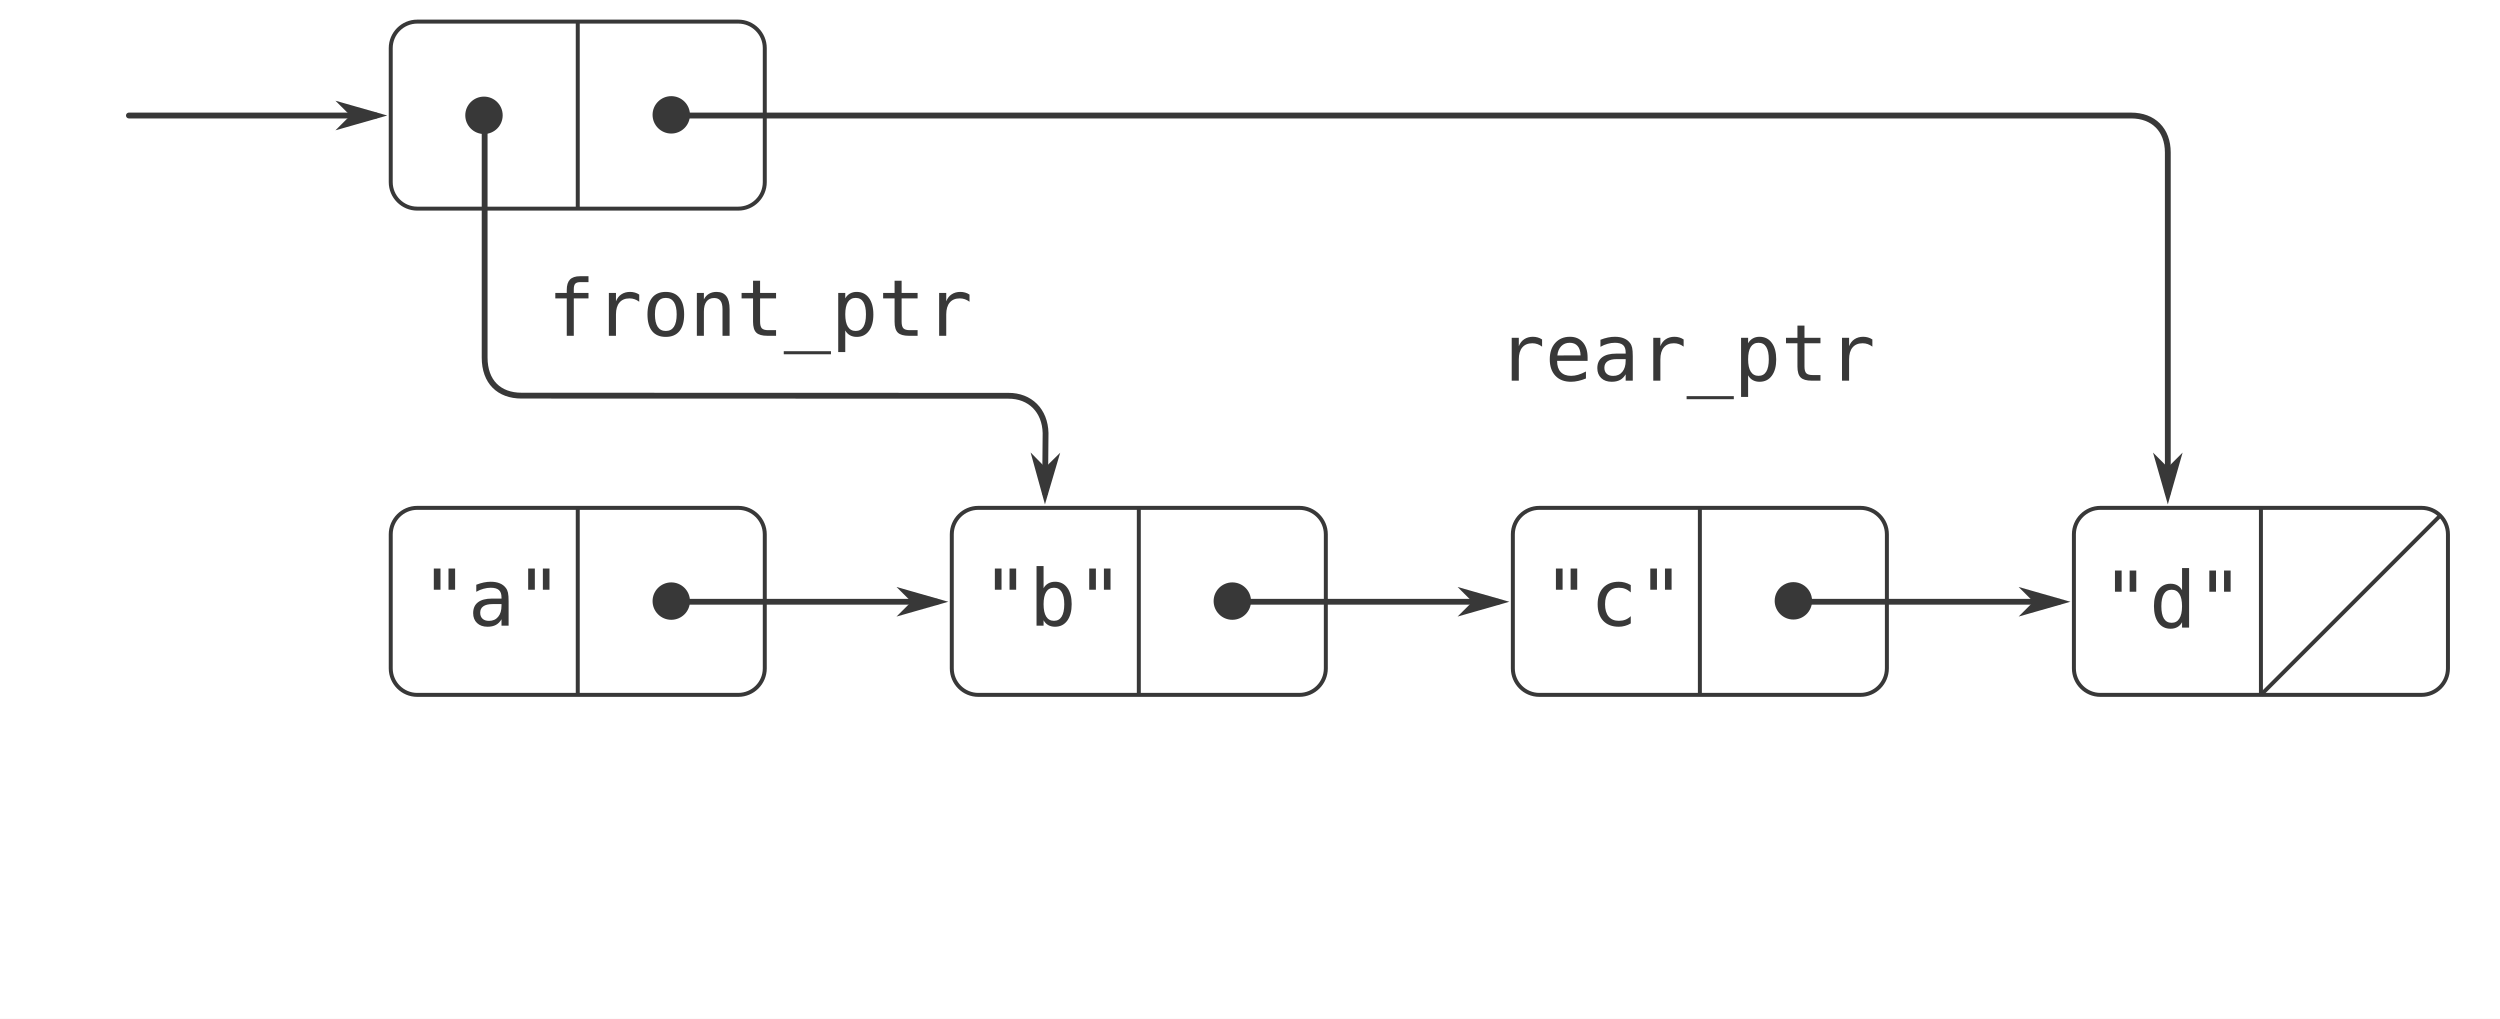
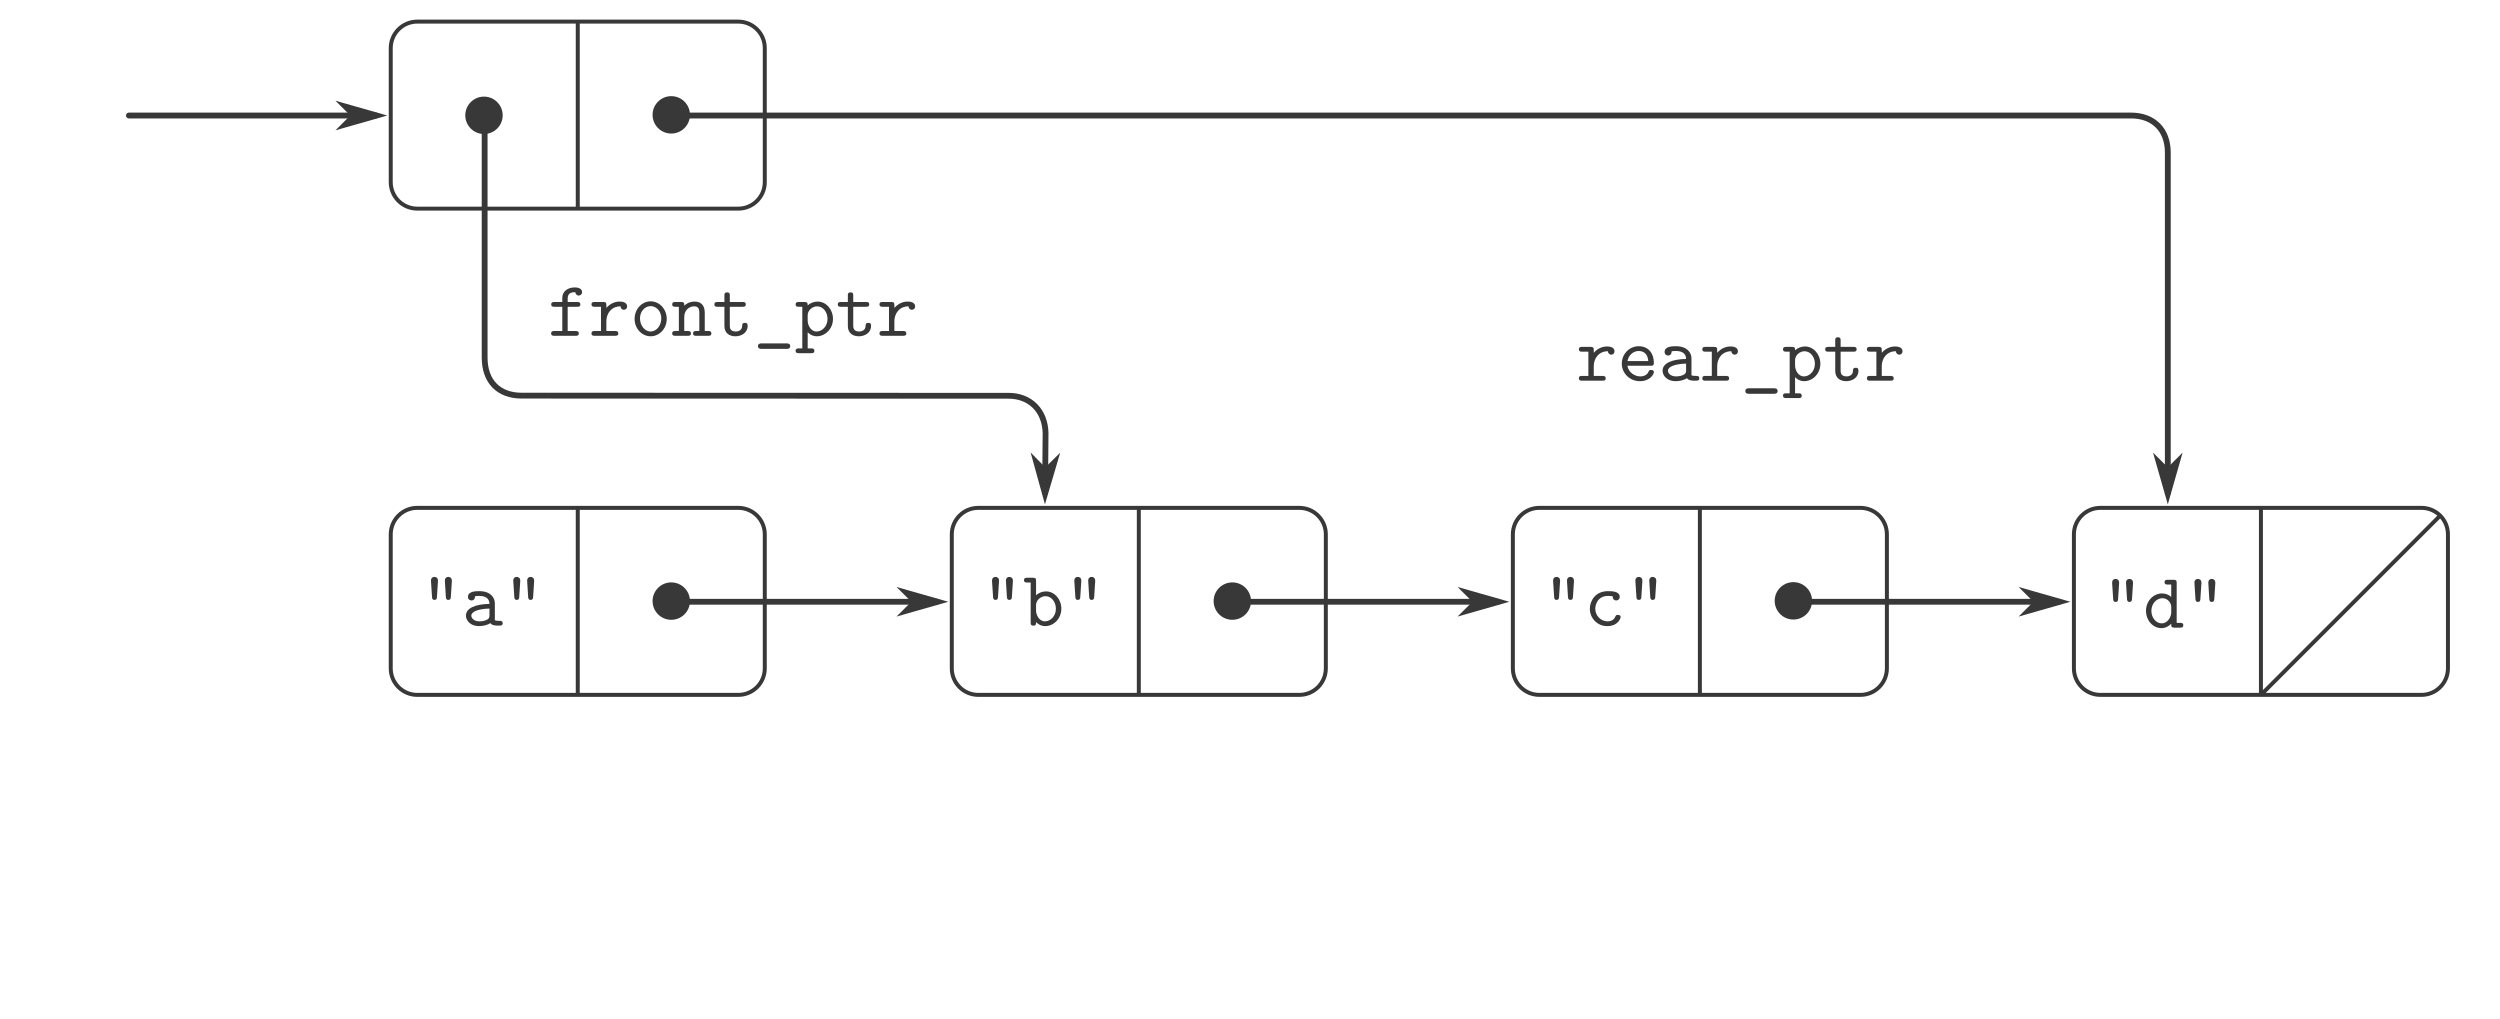
<svg xmlns="http://www.w3.org/2000/svg" version="1.1" preserveAspectRatio="xMinYMin meet" viewBox="0 0 638 260" id="svg6534" width="100%" height="100%">
  <defs id="defs6536">
    <marker refX="0" refY="0" orient="auto" id="Arrow1Mstart" style="overflow:visible">
      <path d="M 0,0 5,-5 -12.5,0 5,5 0,0 z" transform="matrix(0.4,0,0,0.4,4,0)" id="path4565" style="fill:#383838;fill-rule:evenodd;stroke:#383838;stroke-width:1pt;marker-start:none" />
    </marker>
    <marker refX="0" refY="0" orient="auto" id="marker7077" style="overflow:visible">
      <path d="M 0,0 5,-5 -12.5,0 5,5 0,0 z" transform="matrix(0.4,0,0,0.4,4,0)" id="path7079" style="fill:#383838;fill-rule:evenodd;stroke:#383838;stroke-width:1pt;marker-start:none" />
    </marker>
    <marker refX="0" refY="0" orient="auto" id="marker7081" style="overflow:visible">
      <path d="M 0,0 5,-5 -12.5,0 5,5 0,0 z" transform="matrix(0.4,0,0,0.4,4,0)" id="path7083" style="fill:#383838;fill-rule:evenodd;stroke:#383838;stroke-width:1pt;marker-start:none" />
    </marker>
    <marker refX="0" refY="0" orient="auto" id="Arrow1Mstart-8" style="overflow:visible">
      <path d="M 0,0 5,-5 -12.5,0 5,5 0,0 z" transform="matrix(0.4,0,0,0.4,4,0)" id="path4565-5" style="fill:#383838;fill-rule:evenodd;stroke:#383838;stroke-width:1pt;marker-start:none" />
    </marker>
    <marker refX="0" refY="0" orient="auto" id="marker7171" style="overflow:visible">
      <path d="M 0,0 5,-5 -12.5,0 5,5 0,0 z" transform="matrix(0.4,0,0,0.4,4,0)" id="path7173" style="fill:#383838;fill-rule:evenodd;stroke:#383838;stroke-width:1pt;marker-start:none" />
    </marker>
    <marker refX="0" refY="0" orient="auto" id="Arrow1Mstart-84" style="overflow:visible">
      <path d="M 0,0 5,-5 -12.5,0 5,5 0,0 z" transform="matrix(0.4,0,0,0.4,4,0)" id="path4565-7" style="fill:#383838;fill-rule:evenodd;stroke:#383838;stroke-width:1pt;marker-start:none" />
    </marker>
    <marker refX="0" refY="0" orient="auto" id="marker7267" style="overflow:visible">
      <path d="M 0,0 5,-5 -12.5,0 5,5 0,0 z" transform="matrix(0.4,0,0,0.4,4,0)" id="path7269" style="fill:#383838;fill-rule:evenodd;stroke:#383838;stroke-width:1pt;marker-start:none" />
    </marker>
    <marker refX="0" refY="0" orient="auto" id="Arrow1Mstart-5" style="overflow:visible">
      <path d="M 0,0 5,-5 -12.5,0 5,5 0,0 z" transform="matrix(0.4,0,0,0.4,4,0)" id="path4565-0" style="fill:#383838;fill-rule:evenodd;stroke:#383838;stroke-width:1pt;marker-start:none" />
    </marker>
    <marker refX="0" refY="0" orient="auto" id="Arrow1Mstart-9" style="overflow:visible">
      <path d="M 0,0 5,-5 -12.5,0 5,5 0,0 z" transform="matrix(0.4,0,0,0.4,4,0)" id="path4565-03" style="fill:#383838;fill-rule:evenodd;stroke:#383838;stroke-width:1pt;marker-start:none" />
    </marker>
    <marker refX="0" refY="0" orient="auto" id="marker3084" style="overflow:visible">
      <path d="M 0,0 5,-5 -12.5,0 5,5 0,0 z" transform="matrix(0.4,0,0,0.4,4,0)" id="path3086" style="fill:#383838;fill-rule:evenodd;stroke:#383838;stroke-width:1pt;marker-start:none" />
    </marker>
  </defs>
  <rect width="100%" height="100%" fill="white" />
  <g id="g3074">
    <g style="display:inline" id="layer2" transform="translate(-72.05331,-56.28125)">
      <rect style="fill:none;fill-opacity:1;stroke:#383838;stroke-width:1.015;stroke-linecap:round;stroke-linejoin:round;stroke-miterlimit:4;stroke-dasharray:none;stroke-dashoffset:0;stroke-opacity:1" id="rect3794-7-1-0-5-6-9" y="61.796" x="171.77" ry="6.764" rx="6.764" height="47.727" width="95.454" />
      <rect style="fill:none;fill-opacity:1;stroke:#383838;stroke-width:1.015;stroke-linecap:round;stroke-linejoin:round;stroke-miterlimit:4;stroke-dasharray:none;stroke-dashoffset:0;stroke-opacity:1" id="rect3794-7-1-0-5-6" y="185.887" x="171.77" ry="6.764" rx="6.764" height="47.727" width="95.454" />
      <rect style="fill:none;fill-opacity:1;stroke:#383838;stroke-width:1.015;stroke-linecap:round;stroke-linejoin:round;stroke-miterlimit:4;stroke-dasharray:none;stroke-dashoffset:0;stroke-opacity:1" id="rect3794-7-1-0-5" y="185.887" x="314.951" ry="6.764" rx="6.764" height="47.727" width="95.454" />
      <rect style="fill:none;fill-opacity:1;stroke:#383838;stroke-width:1.015;stroke-linecap:round;stroke-linejoin:round;stroke-miterlimit:4;stroke-dasharray:none;stroke-dashoffset:0;stroke-opacity:1" id="rect3794-7-1-0-5-5" y="185.887" x="458.133" ry="6.764" rx="6.764" height="47.727" width="95.454" />
      <rect style="fill:none;fill-opacity:1;stroke:#383838;stroke-width:1.015;stroke-linecap:round;stroke-linejoin:round;stroke-miterlimit:4;stroke-dasharray:none;stroke-dashoffset:0;stroke-opacity:1" id="rect3794-7-1-0-6-6" y="185.887" x="601.315" ry="6.764" rx="6.764" height="47.727" width="95.454" />
    </g>
    <g style="display:inline" id="layer4" transform="translate(-72.05331,-56.28125)">
      <path style="display:inline;fill:none;stroke:#383838;stroke-width:1.488;stroke-linecap:round;stroke-linejoin:round;stroke-miterlimit:4;stroke-dasharray:none;stroke-opacity:1;marker-start:url(#Arrow1Mstart)" id="path4554-5-2-3-85" d="M 454.315,209.853 H 387.497" />
      <path style="display:inline;fill:#383838;fill-opacity:1;stroke:#383838;stroke-width:0;stroke-linecap:round;stroke-linejoin:round;stroke-miterlimit:4;stroke-dasharray:none;stroke-dashoffset:0;stroke-opacity:1" id="path4491-44-0-1" transform="matrix(1.909089,0,0,1.909089,162.2242,47.673)" d="m 120,84.862 a 2.5,2.5 0 1 1 -5,0 2.5,2.5 0 1 1 5,0 z" />
      <path style="fill:none;stroke:#383838;stroke-width:1.015;stroke-linecap:butt;stroke-linejoin:miter;stroke-miterlimit:4;stroke-dasharray:none;stroke-opacity:1" id="path4405-1-3-84-0" d="m 649.042,185.887 v 47.727" />
      <path style="fill:none;stroke:#383838;stroke-width:1.015;stroke-linecap:butt;stroke-linejoin:round;stroke-miterlimit:4;stroke-dasharray:none;stroke-opacity:1" id="path4373-3" d="m 649.042,233.614 45.818,-45.818" />
      <path style="fill:none;stroke:#383838;stroke-width:1.015;stroke-linecap:butt;stroke-linejoin:miter;stroke-miterlimit:4;stroke-dasharray:none;stroke-opacity:1" id="path4405-1-3-3" d="m 362.678,185.887 v 47.727" />
      <path style="display:inline;fill:none;stroke:#383838;stroke-width:1.488;stroke-linecap:round;stroke-linejoin:round;stroke-miterlimit:4;stroke-dasharray:none;stroke-opacity:1;marker-start:url(#Arrow1Mstart)" id="path4554-5-2-3-85-7" d="m 311.133,209.853 h -66.818" />
      <path style="display:inline;fill:#383838;fill-opacity:1;stroke:#383838;stroke-width:0;stroke-linecap:round;stroke-linejoin:round;stroke-miterlimit:4;stroke-dasharray:none;stroke-dashoffset:0;stroke-opacity:1" id="path4491-44-0-1-7" transform="matrix(1.909089,0,0,1.909089,19.04255,47.67301)" d="m 120,84.862 a 2.5,2.5 0 1 1 -5,0 2.5,2.5 0 1 1 5,0 z" />
      <path style="fill:none;stroke:#383838;stroke-width:1.015;stroke-linecap:butt;stroke-linejoin:miter;stroke-miterlimit:4;stroke-dasharray:none;stroke-opacity:1" id="path4405-1-3-3-4" d="m 219.497,185.887 v 47.727" />
      <path style="display:inline;fill:none;stroke:#383838;stroke-width:1.488;stroke-linecap:round;stroke-linejoin:round;stroke-miterlimit:4;stroke-dasharray:none;stroke-opacity:1;marker-start:url(#Arrow1Mstart)" id="path4554-5-2-3-85-7-5" d="M 625.28,182.069 V 95.205 c 0,-5.804 -3.673,-9.443 -9.375,-9.443 H 244.315" />
      <path style="display:inline;fill:#383838;fill-opacity:1;stroke:#383838;stroke-width:0;stroke-linecap:round;stroke-linejoin:round;stroke-miterlimit:4;stroke-dasharray:none;stroke-dashoffset:0;stroke-opacity:1" id="path4491-44-0-1-7-0" transform="matrix(1.909089,0,0,1.909089,19.04255,-76.41773)" d="m 120,84.862 a 2.5,2.5 0 1 1 -5,0 2.5,2.5 0 1 1 5,0 z" />
      <path style="display:inline;fill:#383838;fill-opacity:1;stroke:#383838;stroke-width:0;stroke-linecap:round;stroke-linejoin:round;stroke-miterlimit:4;stroke-dasharray:none;stroke-dashoffset:0;stroke-opacity:1" id="path4491-4-7-7-5-1" transform="matrix(1.909089,0,0,1.909089,-28.75288,-76.29964)" d="m 120,84.862 a 2.5,2.5 0 1 1 -5,0 2.5,2.5 0 1 1 5,0 z" />
      <path style="display:inline;fill:none;stroke:#383838;stroke-width:1.488;stroke-linecap:round;stroke-linejoin:round;stroke-miterlimit:4;stroke-dasharray:none;stroke-opacity:1;marker-start:url(#Arrow1Mstart)" id="path4554-5-0-27-6-6" d="m 338.75,182.069 0.133,-15.273 c -0.133,-5.727 -3.951,-9.545 -9.508,-9.512 l -124.196,-0.034 c -5.796,0 -9.444,-3.541 -9.444,-9.716 V 86.614" />
      <path style="fill:none;stroke:#383838;stroke-width:1.015;stroke-linecap:butt;stroke-linejoin:miter;stroke-miterlimit:4;stroke-dasharray:none;stroke-opacity:1" id="path4405-1-3-3-4-6" d="M 219.497,61.796 V 109.523" />
      <path style="display:inline;fill:none;stroke:#383838;stroke-width:1.488;stroke-linecap:round;stroke-linejoin:round;stroke-miterlimit:4;stroke-dasharray:none;stroke-opacity:1;marker-start:url(#Arrow1Mstart)" id="path4554-9-4-6" d="M 167.951,85.762 H 104.952" />
    </g>
-     <text x="139.807" y="85.697" id="text7335" xml:space="preserve" style="font-style:normal;font-variant:normal;font-weight:normal;font-stretch:normal;font-size:20px;line-height:125%;font-family:Inconsolata;-inkscape-font-specification:Inconsolata;text-align:start;letter-spacing:0px;word-spacing:0px;text-anchor:start;fill:#383838;fill-opacity:1;stroke:none">
+     <text x="139.807" y="85.697" id="text7335" xml:space="preserve" style="font-style:normal;font-variant:normal;font-weight:normal;font-stretch:normal;font-size:20px;line-height:125%;font-family:Latin Modern Mono;-inkscape-font-specification:Latin Modern Mono;text-align:start;letter-spacing:0px;word-spacing:0px;text-anchor:start;fill:#383838;fill-opacity:1;stroke:none">
      <tspan x="139.807" y="85.697" id="tspan7337">front_ptr</tspan>
    </text>
-     <text x="23.353" y="34.322" id="text4974" xml:space="preserve" style="font-style:normal;font-variant:normal;font-weight:normal;font-stretch:normal;font-size:20px;line-height:125%;font-family:Inconsolata;-inkscape-font-specification:Inconsolata;text-align:end;letter-spacing:0px;word-spacing:0px;text-anchor:end;fill:#383838;fill-opacity:1;stroke:none">
+     <text x="23.353" y="34.322" id="text4974" xml:space="preserve" style="font-style:normal;font-variant:normal;font-weight:normal;font-stretch:normal;font-size:20px;line-height:125%;font-family:Latin Modern Mono;-inkscape-font-specification:Latin Modern Mono;text-align:end;letter-spacing:0px;word-spacing:0px;text-anchor:end;fill:#383838;fill-opacity:1;stroke:none">
      <tspan x="23.353" y="34.322" id="tspan4976">q</tspan>
    </text>
-     <text x="107.409" y="159.662" id="text3007-0-2-9-5" xml:space="preserve" style="font-style:normal;font-variant:normal;font-weight:normal;font-stretch:normal;font-size:20px;line-height:125%;font-family:Inconsolata;-inkscape-font-specification:Inconsolata;letter-spacing:0px;word-spacing:0px;fill:#383838;fill-opacity:1;stroke:none">
-       <tspan x="107.409" y="159.662" id="tspan3009-8-5-1-5" style="font-weight:normal;-inkscape-font-specification:Inconsolata">"a"</tspan>
+     <text x="107.409" y="159.662" id="text3007-0-2-9-5" xml:space="preserve" style="font-style:normal;font-variant:normal;font-weight:normal;font-stretch:normal;font-size:20px;line-height:125%;font-family:Latin Modern Mono;-inkscape-font-specification:Latin Modern Mono;letter-spacing:0px;word-spacing:0px;fill:#383838;fill-opacity:1;stroke:none">
+       <tspan x="107.409" y="159.662" id="tspan3009-8-5-1-5" style="font-weight:normal;-inkscape-font-specification:Latin Modern Mono">"a"</tspan>
    </text>
-     <text x="250.591" y="159.662" id="text3007-0-2-9" xml:space="preserve" style="font-style:normal;font-variant:normal;font-weight:normal;font-stretch:normal;font-size:20px;line-height:125%;font-family:Inconsolata;-inkscape-font-specification:Inconsolata;letter-spacing:0px;word-spacing:0px;fill:#383838;fill-opacity:1;stroke:none">
-       <tspan x="250.591" y="159.662" id="tspan3009-8-5-1" style="font-weight:normal;-inkscape-font-specification:Inconsolata">"b"</tspan>
+     <text x="250.591" y="159.662" id="text3007-0-2-9" xml:space="preserve" style="font-style:normal;font-variant:normal;font-weight:normal;font-stretch:normal;font-size:20px;line-height:125%;font-family:Latin Modern Mono;-inkscape-font-specification:Latin Modern Mono;letter-spacing:0px;word-spacing:0px;fill:#383838;fill-opacity:1;stroke:none">
+       <tspan x="250.591" y="159.662" id="tspan3009-8-5-1" style="font-weight:normal;-inkscape-font-specification:Latin Modern Mono">"b"</tspan>
    </text>
-     <text x="631.057" y="97.151" id="text7335-4" xml:space="preserve" style="font-style:normal;font-variant:normal;font-weight:normal;font-stretch:normal;font-size:20px;line-height:125%;font-family:Inconsolata;-inkscape-font-specification:Inconsolata;text-align:start;letter-spacing:0px;word-spacing:0px;text-anchor:start;fill:#383838;fill-opacity:1;stroke:none">
+     <text x="631.057" y="97.151" id="text7335-4" xml:space="preserve" style="font-style:normal;font-variant:normal;font-weight:normal;font-stretch:normal;font-size:20px;line-height:125%;font-family:Latin Modern Mono;-inkscape-font-specification:Latin Modern Mono;text-align:start;letter-spacing:0px;word-spacing:0px;text-anchor:start;fill:#383838;fill-opacity:1;stroke:none">
      <tspan style="text-align:end;text-anchor:end" x="538.791" y="97.151" id="tspan7337-2">rear_ptr</tspan>
    </text>
    <path d="m 525.443,153.572 h -66.818" id="path4554-5-2-3-85-3" style="display:inline;fill:none;stroke:#383838;stroke-width:1.488;stroke-linecap:round;stroke-linejoin:round;stroke-miterlimit:4;stroke-dasharray:none;stroke-opacity:1;marker-start:url(#Arrow1Mstart)" />
    <path d="m 462.443,153.401 a 4.773,4.773 0 0 1 -9.545,0 4.773,4.773 0 1 1 9.545,0 z" id="path4491-44-0-1-73" style="display:inline;fill:#383838;fill-opacity:1;stroke:#383838;stroke-width:0;stroke-linecap:round;stroke-linejoin:round;stroke-miterlimit:4;stroke-dasharray:none;stroke-dashoffset:0;stroke-opacity:1" />
    <path d="m 433.807,129.606 v 47.727" id="path4405-1-3-3-8" style="fill:none;stroke:#383838;stroke-width:1.015;stroke-linecap:butt;stroke-linejoin:miter;stroke-miterlimit:4;stroke-dasharray:none;stroke-opacity:1" />
-     <text x="393.773" y="159.662" id="text3007-0-2-9-7" xml:space="preserve" style="font-style:normal;font-variant:normal;font-weight:normal;font-stretch:normal;font-size:20px;line-height:125%;font-family:Inconsolata;-inkscape-font-specification:Inconsolata;letter-spacing:0px;word-spacing:0px;fill:#383838;fill-opacity:1;stroke:none">
-       <tspan x="393.773" y="159.662" id="tspan3009-8-5-1-9" style="font-weight:normal;-inkscape-font-specification:Inconsolata">"c"</tspan>
+     <text x="393.773" y="159.662" id="text3007-0-2-9-7" xml:space="preserve" style="font-style:normal;font-variant:normal;font-weight:normal;font-stretch:normal;font-size:20px;line-height:125%;font-family:Latin Modern Mono;-inkscape-font-specification:Latin Modern Mono;letter-spacing:0px;word-spacing:0px;fill:#383838;fill-opacity:1;stroke:none">
+       <tspan x="393.773" y="159.662" id="tspan3009-8-5-1-9" style="font-weight:normal;-inkscape-font-specification:Latin Modern Mono">"c"</tspan>
    </text>
-     <text x="536.443" y="160.174" id="text3007-0-7-1" xml:space="preserve" style="font-style:normal;font-variant:normal;font-weight:normal;font-stretch:normal;font-size:20px;line-height:125%;font-family:Inconsolata;-inkscape-font-specification:Inconsolata;letter-spacing:0px;word-spacing:0px;display:inline;fill:#383838;fill-opacity:1;stroke:none">
-       <tspan x="536.443" y="160.174" id="tspan3009-8-52-2" style="font-weight:normal;-inkscape-font-specification:Inconsolata">"d"</tspan>
+     <text x="536.443" y="160.174" id="text3007-0-7-1" xml:space="preserve" style="font-style:normal;font-variant:normal;font-weight:normal;font-stretch:normal;font-size:20px;line-height:125%;font-family:Latin Modern Mono;-inkscape-font-specification:Latin Modern Mono;letter-spacing:0px;word-spacing:0px;display:inline;fill:#383838;fill-opacity:1;stroke:none">
+       <tspan x="536.443" y="160.174" id="tspan3009-8-52-2" style="font-weight:normal;-inkscape-font-specification:Latin Modern Mono">"d"</tspan>
    </text>
  </g>
</svg>
